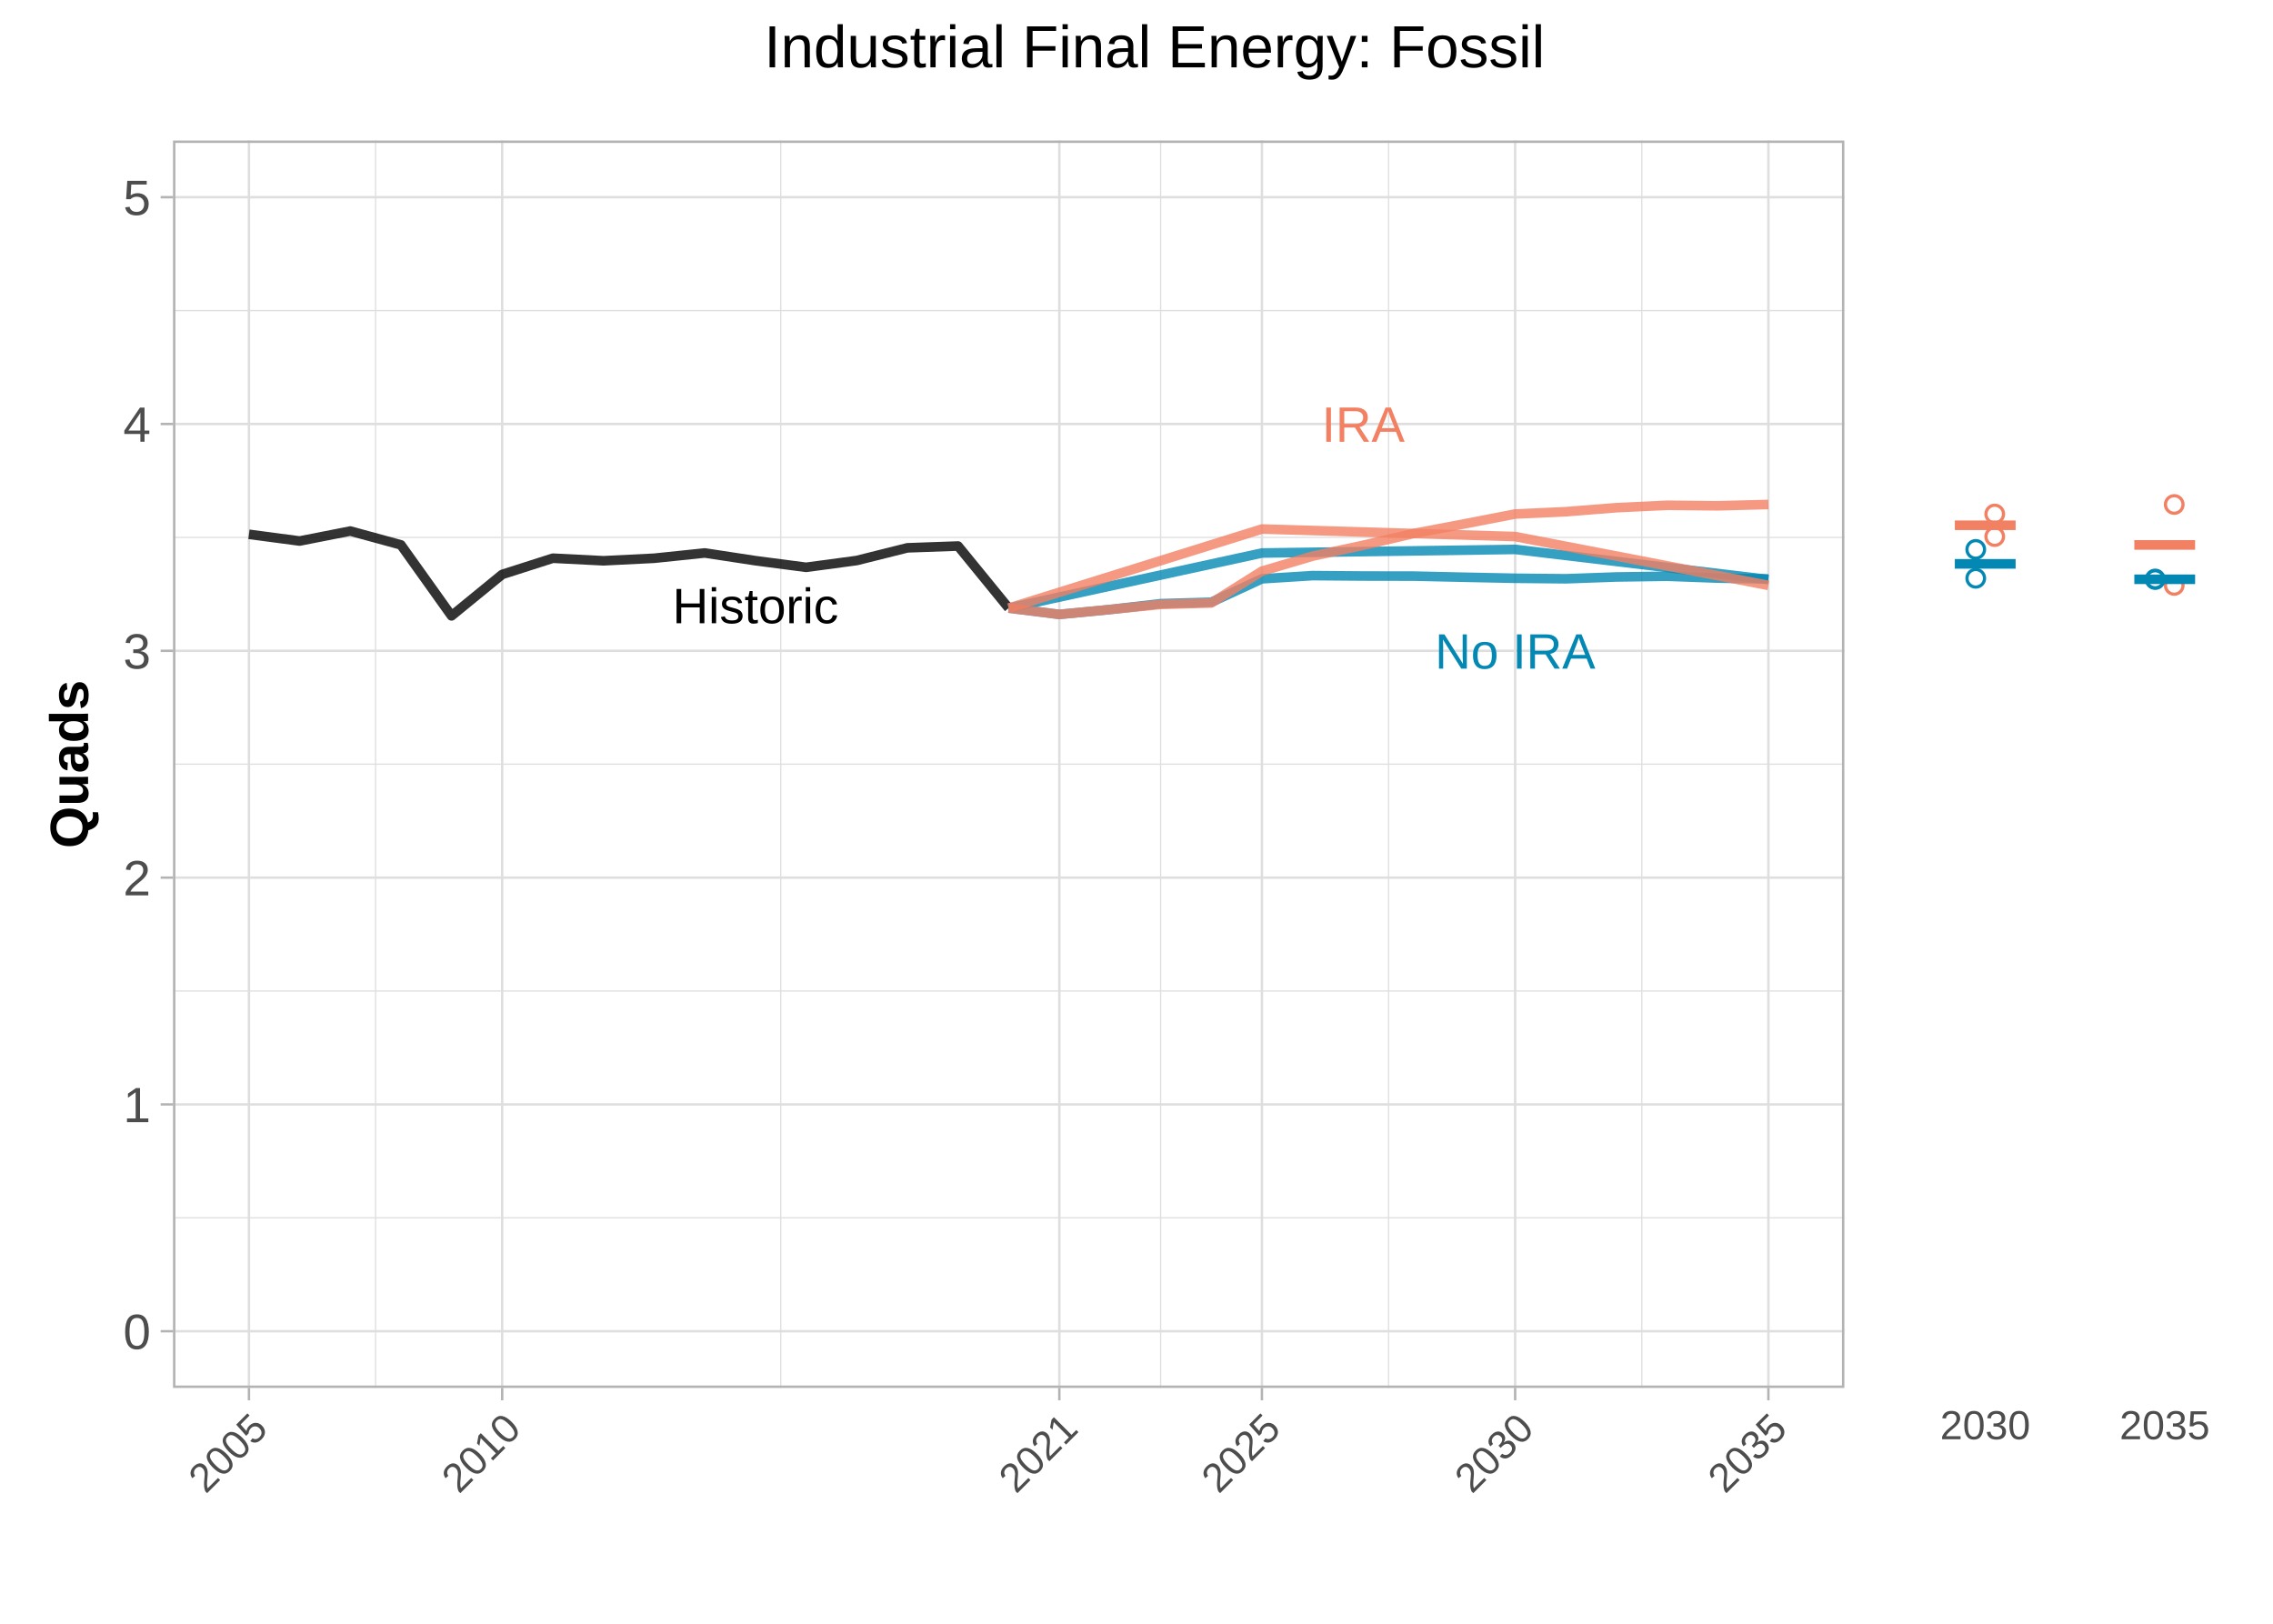
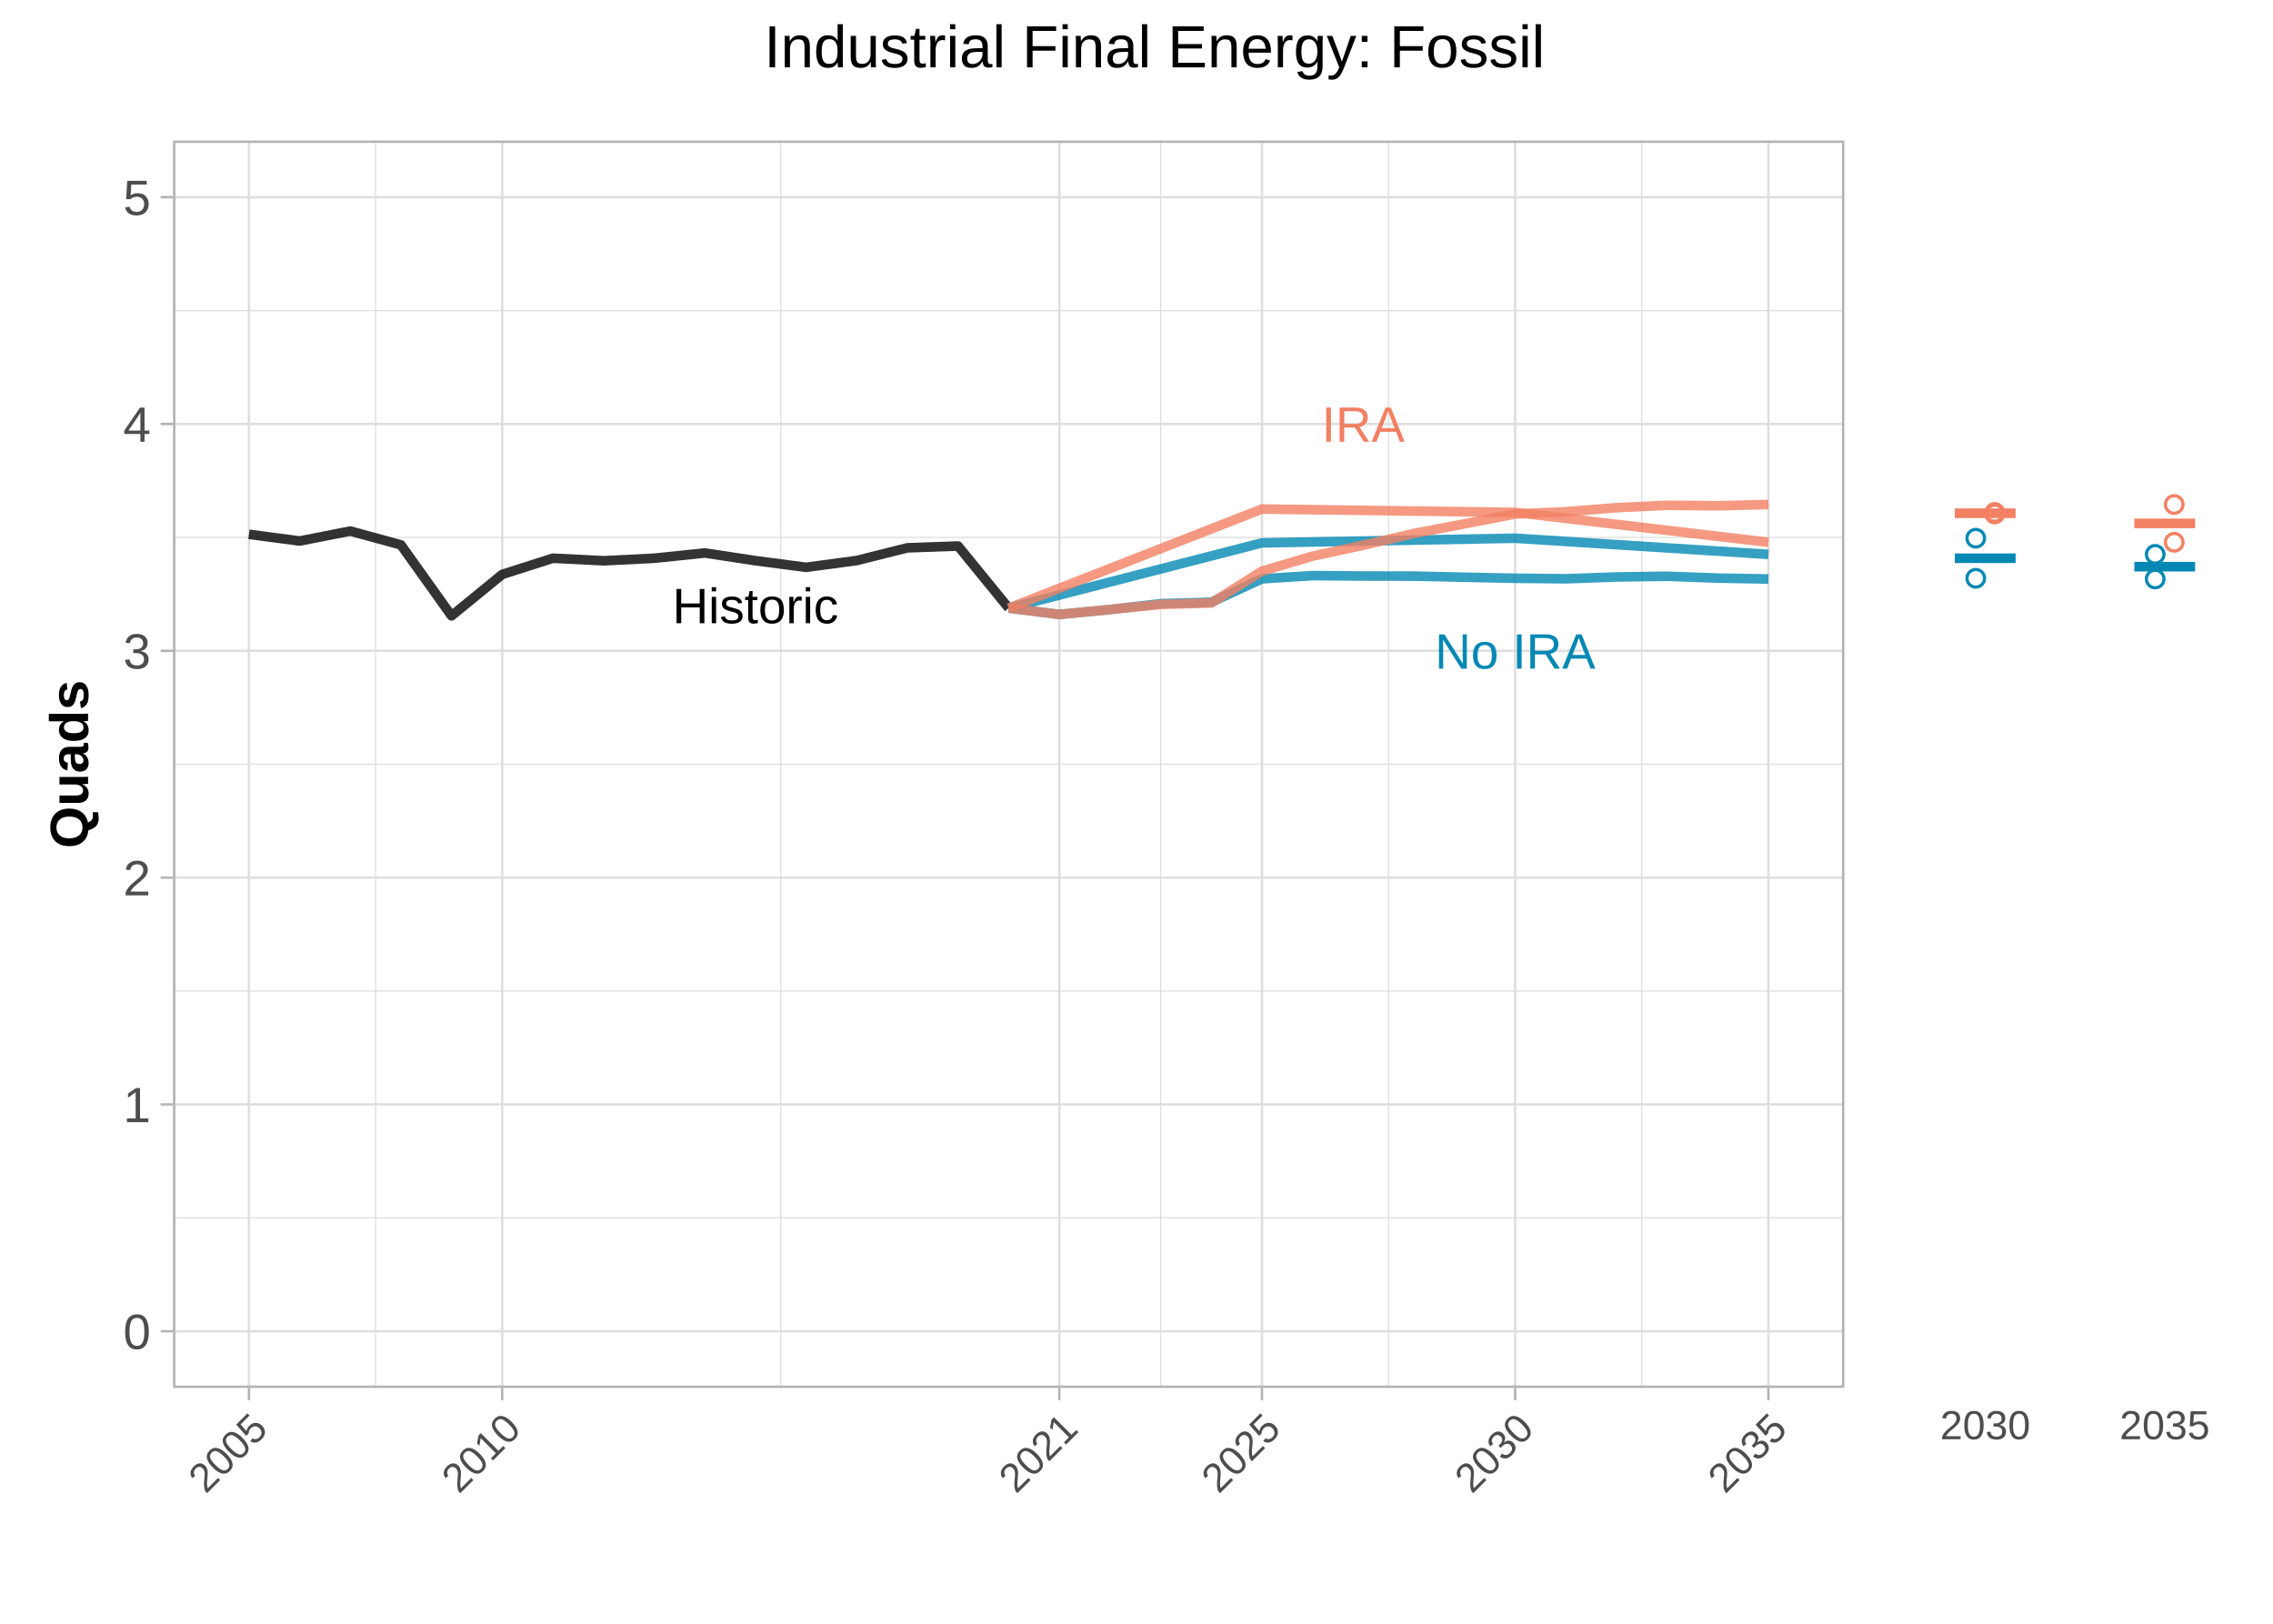
<svg xmlns="http://www.w3.org/2000/svg" class="svglite" width="504.00pt" height="360.00pt" viewBox="0 0 504.00 360.00">
  <defs>
    <style type="text/css">
    .svglite line, .svglite polyline, .svglite polygon, .svglite path, .svglite rect, .svglite circle {
      fill: none;
      stroke: #000000;
      stroke-linecap: round;
      stroke-linejoin: round;
      stroke-miterlimit: 10.00;
    }
    .svglite text {
      white-space: pre;
    }
  </style>
  </defs>
  <rect width="100%" height="100%" style="stroke: none; fill: #FFFFFF;" />
  <defs>
    <clipPath id="cpMC4wMHw1MDQuMDB8MC4wMHwzNjAuMDA=">
      <rect x="0.00" y="0.00" width="504.00" height="360.00" />
    </clipPath>
  </defs>
  <g clip-path="url(#cpMC4wMHw1MDQuMDB8MC4wMHwzNjAuMDA=)">
    <rect x="0" y="0.00" width="504.00" height="360.00" style="stroke-width: 1.07; stroke: #FFFFFF; fill: #FFFFFF;" />
  </g>
  <defs>
    <clipPath id="cpNS40OHw0MTguOTJ8MjMuMTh8MzU0LjUy">
      <rect x="5.48" y="23.18" width="413.44" height="331.34" />
    </clipPath>
  </defs>
  <g clip-path="url(#cpNS40OHw0MTguOTJ8MjMuMTh8MzU0LjUy)">
    <rect x="5.48" y="23.18" width="413.44" height="331.34" style="stroke-width: 1.07; stroke: #FFFFFF; fill: #FFFFFF;" />
  </g>
  <g clip-path="url(#cpMC4wMHw1MDQuMDB8MC4wMHwzNjAuMDA=)">
</g>
  <defs>
    <clipPath id="cpMzguMzZ8NDA4Ljk2fDMxLjE1fDMwNy43Mg==">
      <rect x="38.36" y="31.15" width="370.60" height="276.57" />
    </clipPath>
  </defs>
  <g clip-path="url(#cpMzguMzZ8NDA4Ljk2fDMxLjE1fDMwNy43Mg==)">
    <rect x="38.36" y="31.15" width="370.60" height="276.57" style="stroke-width: 1.07; stroke: none; fill: #FFFFFF;" />
    <polyline points="38.36,270.00 408.96,270.00 " style="stroke-width: 0.27; stroke: #DEDEDE; stroke-linecap: butt;" />
    <polyline points="38.36,219.72 408.96,219.72 " style="stroke-width: 0.27; stroke: #DEDEDE; stroke-linecap: butt;" />
    <polyline points="38.36,169.43 408.96,169.43 " style="stroke-width: 0.27; stroke: #DEDEDE; stroke-linecap: butt;" />
    <polyline points="38.36,119.15 408.96,119.15 " style="stroke-width: 0.27; stroke: #DEDEDE; stroke-linecap: butt;" />
    <polyline points="38.36,68.86 408.96,68.86 " style="stroke-width: 0.27; stroke: #DEDEDE; stroke-linecap: butt;" />
    <polyline points="83.28,307.72 83.28,31.15 " style="stroke-width: 0.27; stroke: #DEDEDE; stroke-linecap: butt;" />
    <polyline points="173.12,307.72 173.12,31.15 " style="stroke-width: 0.27; stroke: #DEDEDE; stroke-linecap: butt;" />
    <polyline points="257.35,307.72 257.35,31.15 " style="stroke-width: 0.27; stroke: #DEDEDE; stroke-linecap: butt;" />
    <polyline points="307.89,307.72 307.89,31.15 " style="stroke-width: 0.27; stroke: #DEDEDE; stroke-linecap: butt;" />
    <polyline points="364.04,307.72 364.04,31.15 " style="stroke-width: 0.27; stroke: #DEDEDE; stroke-linecap: butt;" />
    <polyline points="38.36,295.15 408.96,295.15 " style="stroke-width: 0.53; stroke: #DEDEDE; stroke-linecap: butt;" />
    <polyline points="38.36,244.86 408.96,244.86 " style="stroke-width: 0.53; stroke: #DEDEDE; stroke-linecap: butt;" />
    <polyline points="38.36,194.58 408.96,194.58 " style="stroke-width: 0.53; stroke: #DEDEDE; stroke-linecap: butt;" />
    <polyline points="38.36,144.29 408.96,144.29 " style="stroke-width: 0.53; stroke: #DEDEDE; stroke-linecap: butt;" />
    <polyline points="38.36,94.00 408.96,94.00 " style="stroke-width: 0.53; stroke: #DEDEDE; stroke-linecap: butt;" />
    <polyline points="38.36,43.72 408.96,43.72 " style="stroke-width: 0.53; stroke: #DEDEDE; stroke-linecap: butt;" />
    <polyline points="55.20,307.72 55.20,31.15 " style="stroke-width: 0.53; stroke: #DEDEDE; stroke-linecap: butt;" />
    <polyline points="111.35,307.72 111.35,31.15 " style="stroke-width: 0.53; stroke: #DEDEDE; stroke-linecap: butt;" />
    <polyline points="234.89,307.72 234.89,31.15 " style="stroke-width: 0.53; stroke: #DEDEDE; stroke-linecap: butt;" />
    <polyline points="279.81,307.72 279.81,31.15 " style="stroke-width: 0.53; stroke: #DEDEDE; stroke-linecap: butt;" />
    <polyline points="335.96,307.72 335.96,31.15 " style="stroke-width: 0.53; stroke: #DEDEDE; stroke-linecap: butt;" />
    <polyline points="392.11,307.72 392.11,31.15 " style="stroke-width: 0.53; stroke: #DEDEDE; stroke-linecap: butt;" />
    <polyline points="55.20,118.46 66.43,119.95 77.66,117.74 88.89,120.80 100.12,136.54 111.35,127.36 122.59,123.76 133.82,124.33 145.05,123.77 156.28,122.60 167.51,124.31 178.74,125.78 189.97,124.27 201.20,121.46 212.43,121.06 223.66,134.82 " style="stroke-width: 2.13; stroke: #000000; stroke-opacity: 0.80; stroke-linecap: butt;" />
-     <polyline points="223.66,134.82 279.81,122.61 335.96,121.81 392.11,128.49 " style="stroke-width: 2.13; stroke: #0388B3; stroke-opacity: 0.80; stroke-linecap: butt;" />
+     <polyline points="223.66,134.82 279.81,120.36 335.96,119.33 392.11,122.91 " style="stroke-width: 2.13; stroke: #0388B3; stroke-opacity: 0.80; stroke-linecap: butt;" />
    <polyline points="223.66,134.82 234.89,136.22 246.12,135.14 257.35,133.84 268.58,133.52 279.81,128.33 291.04,127.62 302.27,127.71 313.50,127.73 324.73,127.98 335.96,128.21 347.19,128.32 358.42,127.92 369.65,127.76 380.88,128.17 392.11,128.37 " style="stroke-width: 2.13; stroke: #0388B3; stroke-opacity: 0.80; stroke-linecap: butt;" />
-     <polyline points="223.66,134.82 279.81,117.29 335.96,118.96 392.11,129.79 " style="stroke-width: 2.13; stroke: #F28063; stroke-opacity: 0.80; stroke-linecap: butt;" />
+     <polyline points="223.66,134.82 279.81,112.86 335.96,113.61 392.11,120.23 " style="stroke-width: 2.13; stroke: #F28063; stroke-opacity: 0.80; stroke-linecap: butt;" />
    <polyline points="223.66,134.82 234.89,136.22 246.12,135.13 257.35,134.01 268.58,133.69 279.81,126.63 291.04,123.30 302.27,120.89 313.50,118.27 324.73,116.14 335.96,113.96 347.19,113.45 358.42,112.56 369.65,112.03 380.88,112.14 392.11,111.85 " style="stroke-width: 2.13; stroke: #F28063; stroke-opacity: 0.80; stroke-linecap: butt;" />
    <text x="167.51" y="138.18" text-anchor="middle" style="font-size: 11.04px; font-family: &quot;Arial&quot;;" textLength="36.76px" lengthAdjust="spacingAndGlyphs">Historic</text>
    <text x="335.96" y="148.24" text-anchor="middle" style="font-size: 11.04px;fill: #0388B3; font-family: &quot;Arial&quot;;" textLength="35.55px" lengthAdjust="spacingAndGlyphs">No IRA</text>
    <text x="302.27" y="97.95" text-anchor="middle" style="font-size: 11.04px;fill: #F28063; font-family: &quot;Arial&quot;;" textLength="18.39px" lengthAdjust="spacingAndGlyphs">IRA</text>
    <rect x="38.36" y="31.15" width="370.60" height="276.57" style="stroke-width: 1.07; stroke: #B3B3B3;" />
  </g>
  <g clip-path="url(#cpMC4wMHw1MDQuMDB8MC4wMHwzNjAuMDA=)">
    <text x="33.43" y="299.09" text-anchor="end" style="font-size: 11.00px;fill: #4D4D4D; font-family: &quot;Arial&quot;;" textLength="6.12px" lengthAdjust="spacingAndGlyphs">0</text>
    <text x="33.43" y="248.80" text-anchor="end" style="font-size: 11.00px;fill: #4D4D4D; font-family: &quot;Arial&quot;;" textLength="6.12px" lengthAdjust="spacingAndGlyphs">1</text>
    <text x="33.43" y="198.51" text-anchor="end" style="font-size: 11.00px;fill: #4D4D4D; font-family: &quot;Arial&quot;;" textLength="6.12px" lengthAdjust="spacingAndGlyphs">2</text>
    <text x="33.43" y="148.23" text-anchor="end" style="font-size: 11.00px;fill: #4D4D4D; font-family: &quot;Arial&quot;;" textLength="6.12px" lengthAdjust="spacingAndGlyphs">3</text>
    <text x="33.43" y="97.94" text-anchor="end" style="font-size: 11.00px;fill: #4D4D4D; font-family: &quot;Arial&quot;;" textLength="6.12px" lengthAdjust="spacingAndGlyphs">4</text>
    <text x="33.43" y="47.66" text-anchor="end" style="font-size: 11.00px;fill: #4D4D4D; font-family: &quot;Arial&quot;;" textLength="6.12px" lengthAdjust="spacingAndGlyphs">5</text>
    <polyline points="35.62,295.15 38.36,295.15 " style="stroke-width: 0.53; stroke: #B3B3B3; stroke-linecap: butt;" />
    <polyline points="35.62,244.86 38.36,244.86 " style="stroke-width: 0.53; stroke: #B3B3B3; stroke-linecap: butt;" />
    <polyline points="35.62,194.58 38.36,194.58 " style="stroke-width: 0.53; stroke: #B3B3B3; stroke-linecap: butt;" />
    <polyline points="35.62,144.29 38.36,144.29 " style="stroke-width: 0.53; stroke: #B3B3B3; stroke-linecap: butt;" />
    <polyline points="35.62,94.00 38.36,94.00 " style="stroke-width: 0.53; stroke: #B3B3B3; stroke-linecap: butt;" />
    <polyline points="35.62,43.72 38.36,43.72 " style="stroke-width: 0.53; stroke: #B3B3B3; stroke-linecap: butt;" />
    <polyline points="55.20,310.46 55.20,307.72 " style="stroke-width: 0.53; stroke: #B3B3B3; stroke-linecap: butt;" />
    <polyline points="111.35,310.46 111.35,307.72 " style="stroke-width: 0.53; stroke: #B3B3B3; stroke-linecap: butt;" />
    <polyline points="234.89,310.46 234.89,307.72 " style="stroke-width: 0.53; stroke: #B3B3B3; stroke-linecap: butt;" />
    <polyline points="279.81,310.46 279.81,307.72 " style="stroke-width: 0.53; stroke: #B3B3B3; stroke-linecap: butt;" />
    <polyline points="335.96,310.46 335.96,307.72 " style="stroke-width: 0.53; stroke: #B3B3B3; stroke-linecap: butt;" />
    <polyline points="392.11,310.46 392.11,307.72 " style="stroke-width: 0.53; stroke: #B3B3B3; stroke-linecap: butt;" />
    <text transform="translate(59.76,317.21) rotate(-45)" text-anchor="end" style="font-size: 9.00px;fill: #4D4D4D; font-family: &quot;Arial&quot;;" textLength="20.02px" lengthAdjust="spacingAndGlyphs">2005</text>
    <text transform="translate(115.91,317.21) rotate(-45)" text-anchor="end" style="font-size: 9.00px;fill: #4D4D4D; font-family: &quot;Arial&quot;;" textLength="20.02px" lengthAdjust="spacingAndGlyphs">2010</text>
    <text transform="translate(239.44,317.21) rotate(-45)" text-anchor="end" style="font-size: 9.00px;fill: #4D4D4D; font-family: &quot;Arial&quot;;" textLength="20.02px" lengthAdjust="spacingAndGlyphs">2021</text>
    <text transform="translate(284.37,317.21) rotate(-45)" text-anchor="end" style="font-size: 9.00px;fill: #4D4D4D; font-family: &quot;Arial&quot;;" textLength="20.02px" lengthAdjust="spacingAndGlyphs">2025</text>
    <text transform="translate(340.52,317.21) rotate(-45)" text-anchor="end" style="font-size: 9.00px;fill: #4D4D4D; font-family: &quot;Arial&quot;;" textLength="20.02px" lengthAdjust="spacingAndGlyphs">2030</text>
    <text transform="translate(396.67,317.21) rotate(-45)" text-anchor="end" style="font-size: 9.00px;fill: #4D4D4D; font-family: &quot;Arial&quot;;" textLength="20.02px" lengthAdjust="spacingAndGlyphs">2035</text>
    <text transform="translate(19.53,169.43) rotate(-90)" text-anchor="middle" style="font-size: 12.00px; font-weight: bold; font-family: &quot;Arial&quot;;" textLength="37.35px" lengthAdjust="spacingAndGlyphs">Quads</text>
  </g>
  <defs>
    <clipPath id="cpNDE4LjkyfDQ1OC43MnwyMy4xOHwzNTQuNTI=">
      <rect x="418.92" y="23.18" width="39.80" height="331.34" />
    </clipPath>
  </defs>
  <g clip-path="url(#cpNDE4LjkyfDQ1OC43MnwyMy4xOHwzNTQuNTI=)">
    <rect x="418.92" y="23.18" width="39.80" height="331.34" style="stroke-width: 1.07; stroke: #FFFFFF; fill: #FFFFFF;" />
  </g>
  <g clip-path="url(#cpMC4wMHw1MDQuMDB8MC4wMHwzNjAuMDA=)">
</g>
  <defs>
    <clipPath id="cpNDIxLjY2fDQ1OC43MnwzMS4xNXwzMDcuNzI=">
      <rect x="421.66" y="31.15" width="37.06" height="276.57" />
    </clipPath>
  </defs>
  <g clip-path="url(#cpNDIxLjY2fDQ1OC43MnwzMS4xNXwzMDcuNzI=)">
    <rect x="421.66" y="31.15" width="37.06" height="276.57" style="stroke-width: 1.07; stroke: none; fill: #FFFFFF;" />
    <circle cx="442.30" cy="113.96" r="1.95" style="stroke-width: 0.71; stroke: #F28063;" />
    <circle cx="438.09" cy="128.21" r="1.95" style="stroke-width: 0.71; stroke: #0388B3;" />
-     <circle cx="442.30" cy="118.96" r="1.95" style="stroke-width: 0.71; stroke: #F28063;" />
-     <circle cx="438.09" cy="121.81" r="1.95" style="stroke-width: 0.71; stroke: #0388B3;" />
-     <line x1="433.45" y1="125.01" x2="446.93" y2="125.01" style="stroke-width: 2.13; stroke: #0388B3; stroke-linecap: butt;" />
-     <line x1="433.45" y1="116.46" x2="446.93" y2="116.46" style="stroke-width: 2.13; stroke: #F28063; stroke-linecap: butt;" />
+     <circle cx="442.30" cy="113.61" r="1.95" style="stroke-width: 0.71; stroke: #F28063;" />
+     <circle cx="438.09" cy="119.33" r="1.95" style="stroke-width: 0.71; stroke: #0388B3;" />
+     <line x1="433.45" y1="123.77" x2="446.93" y2="123.77" style="stroke-width: 2.13; stroke: #0388B3; stroke-linecap: butt;" />
+     <line x1="433.45" y1="113.79" x2="446.93" y2="113.79" style="stroke-width: 2.13; stroke: #F28063; stroke-linecap: butt;" />
  </g>
  <g clip-path="url(#cpMC4wMHw1MDQuMDB8MC4wMHwzNjAuMDA=)">
    <text x="440.19" y="319.09" text-anchor="middle" style="font-size: 9.00px;fill: #4D4D4D; font-family: &quot;Arial&quot;;" textLength="20.02px" lengthAdjust="spacingAndGlyphs">2030</text>
  </g>
  <defs>
    <clipPath id="cpNDU4LjcyfDQ5OC41MnwyMy4xOHwzNTQuNTI=">
      <rect x="458.72" y="23.18" width="39.80" height="331.34" />
    </clipPath>
  </defs>
  <g clip-path="url(#cpNDU4LjcyfDQ5OC41MnwyMy4xOHwzNTQuNTI=)">
    <rect x="458.72" y="23.18" width="39.80" height="331.34" style="stroke-width: 1.07; stroke: #FFFFFF; fill: #FFFFFF;" />
  </g>
  <g clip-path="url(#cpMC4wMHw1MDQuMDB8MC4wMHwzNjAuMDA=)">
</g>
  <defs>
    <clipPath id="cpNDYxLjQ2fDQ5OC41MnwzMS4xNXwzMDcuNzI=">
      <rect x="461.46" y="31.15" width="37.06" height="276.57" />
    </clipPath>
  </defs>
  <g clip-path="url(#cpNDYxLjQ2fDQ5OC41MnwzMS4xNXwzMDcuNzI=)">
    <rect x="461.46" y="31.15" width="37.06" height="276.57" style="stroke-width: 1.07; stroke: none; fill: #FFFFFF;" />
    <circle cx="482.10" cy="111.85" r="1.95" style="stroke-width: 0.71; stroke: #F28063;" />
    <circle cx="477.88" cy="128.37" r="1.95" style="stroke-width: 0.71; stroke: #0388B3;" />
-     <circle cx="482.10" cy="129.79" r="1.95" style="stroke-width: 0.71; stroke: #F28063;" />
-     <circle cx="477.88" cy="128.49" r="1.95" style="stroke-width: 0.71; stroke: #0388B3;" />
-     <line x1="473.25" y1="128.43" x2="486.73" y2="128.43" style="stroke-width: 2.13; stroke: #0388B3; stroke-linecap: butt;" />
-     <line x1="473.25" y1="120.82" x2="486.73" y2="120.82" style="stroke-width: 2.13; stroke: #F28063; stroke-linecap: butt;" />
+     <circle cx="482.10" cy="120.23" r="1.95" style="stroke-width: 0.71; stroke: #F28063;" />
+     <circle cx="477.88" cy="122.91" r="1.95" style="stroke-width: 0.71; stroke: #0388B3;" />
+     <line x1="473.25" y1="125.64" x2="486.73" y2="125.64" style="stroke-width: 2.13; stroke: #0388B3; stroke-linecap: butt;" />
+     <line x1="473.25" y1="116.04" x2="486.73" y2="116.04" style="stroke-width: 2.13; stroke: #F28063; stroke-linecap: butt;" />
  </g>
  <g clip-path="url(#cpMC4wMHw1MDQuMDB8MC4wMHwzNjAuMDA=)">
    <text x="479.99" y="319.09" text-anchor="middle" style="font-size: 9.00px;fill: #4D4D4D; font-family: &quot;Arial&quot;;" textLength="20.02px" lengthAdjust="spacingAndGlyphs">2035</text>
    <text x="255.99" y="14.93" text-anchor="middle" style="font-size: 13.20px; font-family: &quot;Arial&quot;;" textLength="173.02px" lengthAdjust="spacingAndGlyphs">Industrial Final Energy: Fossil</text>
  </g>
</svg>
